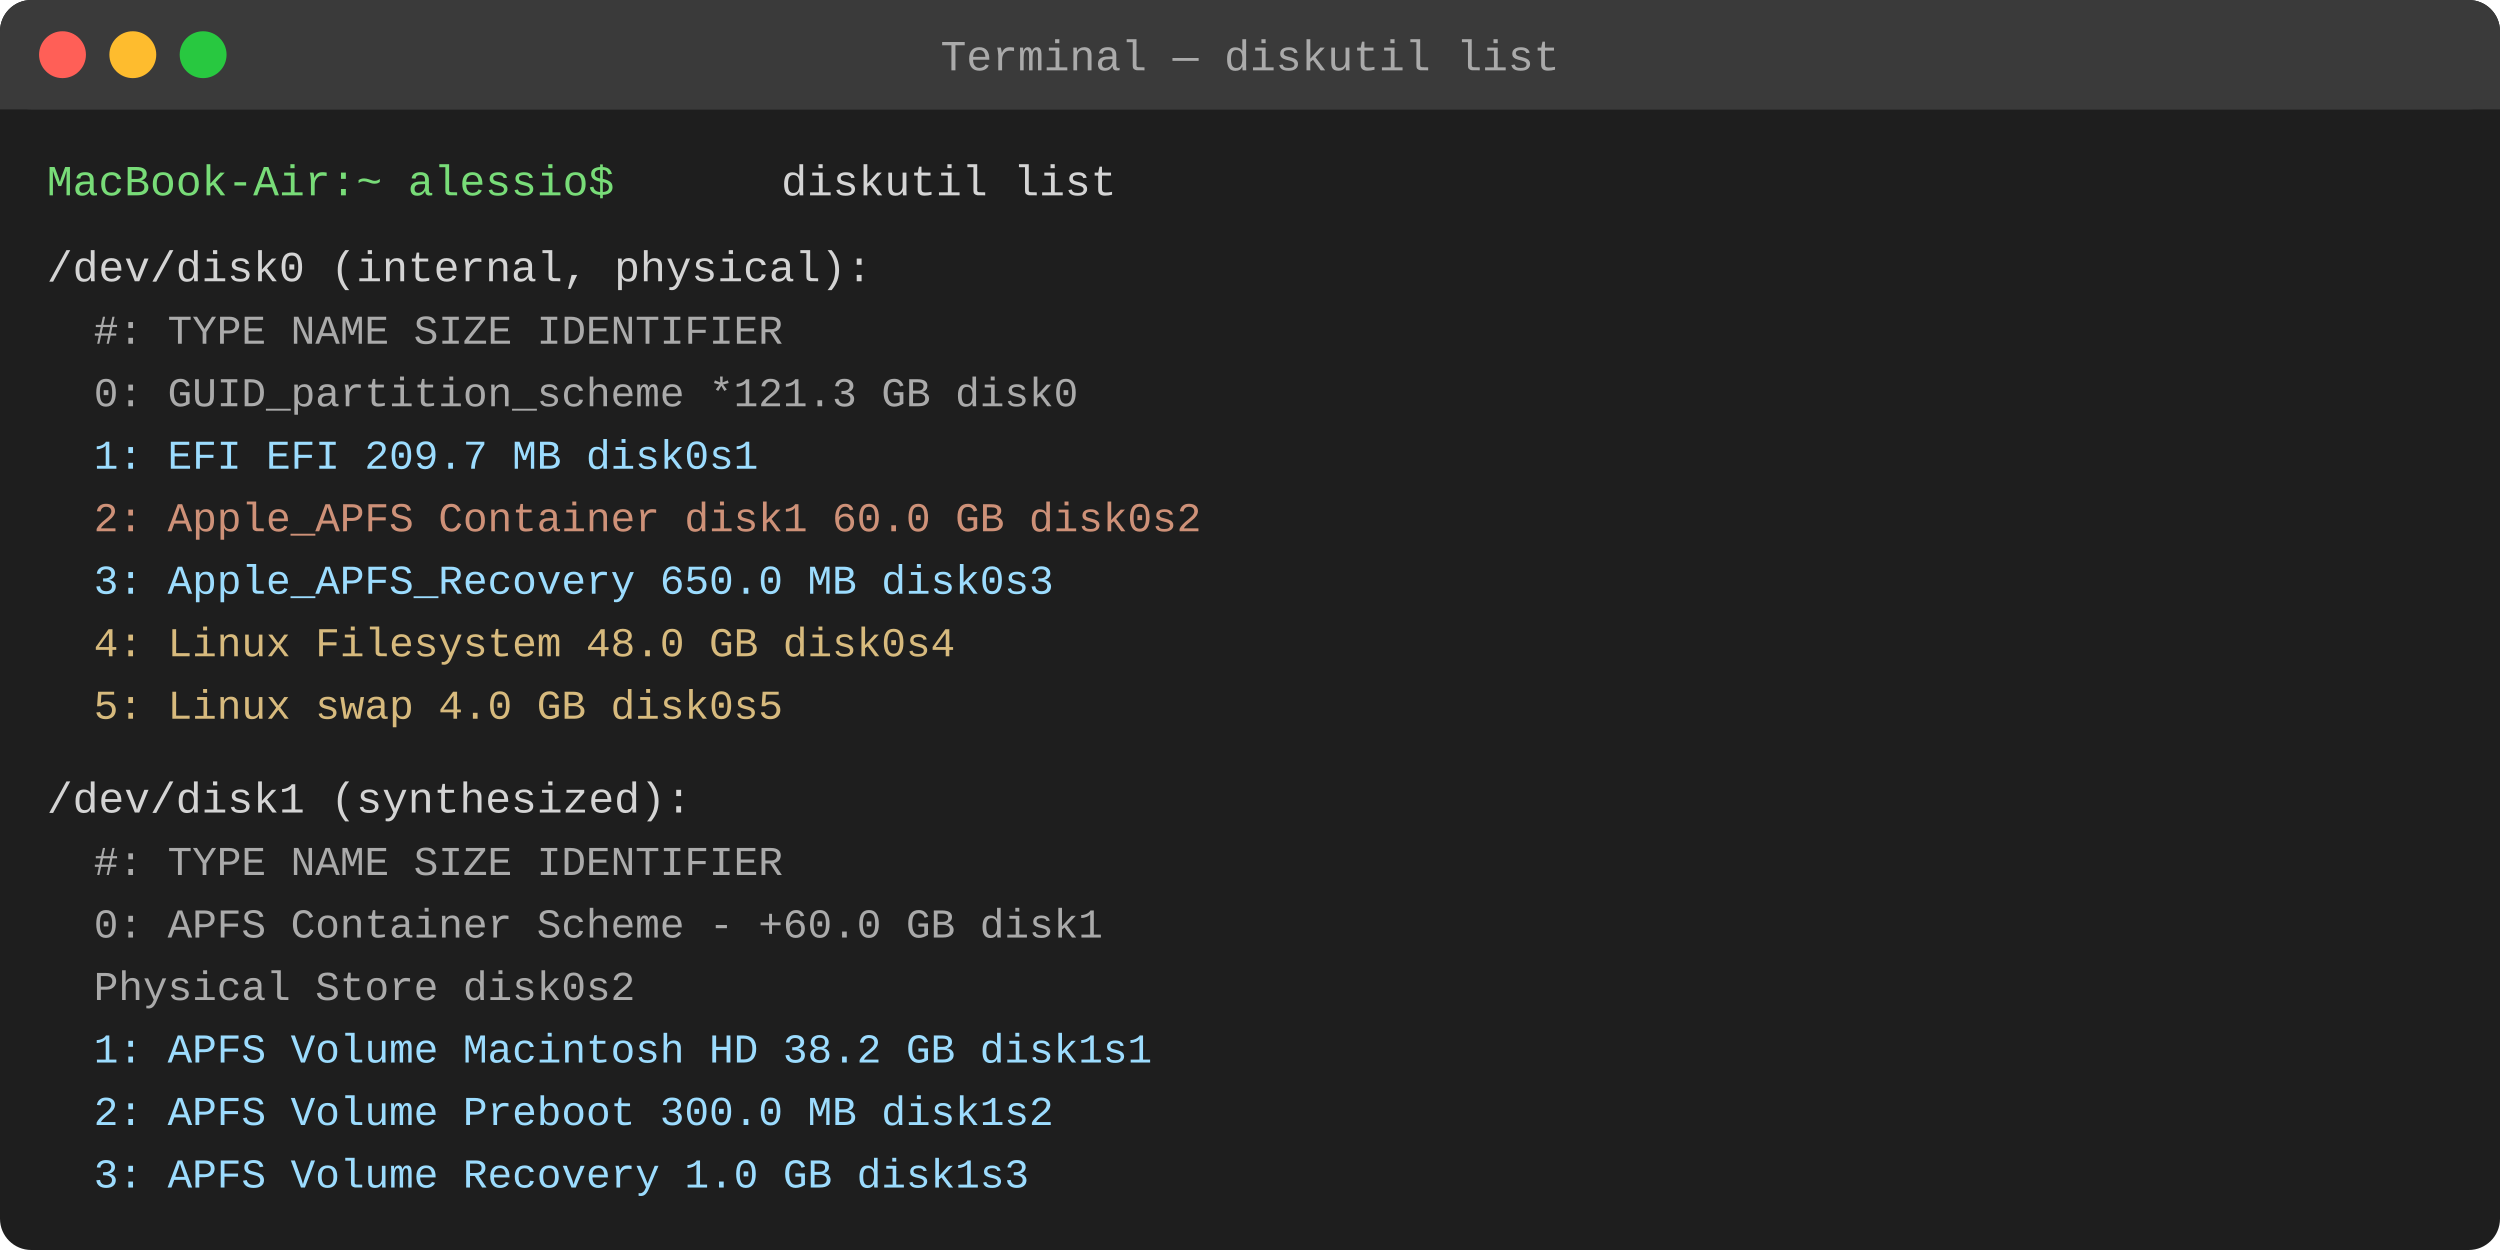
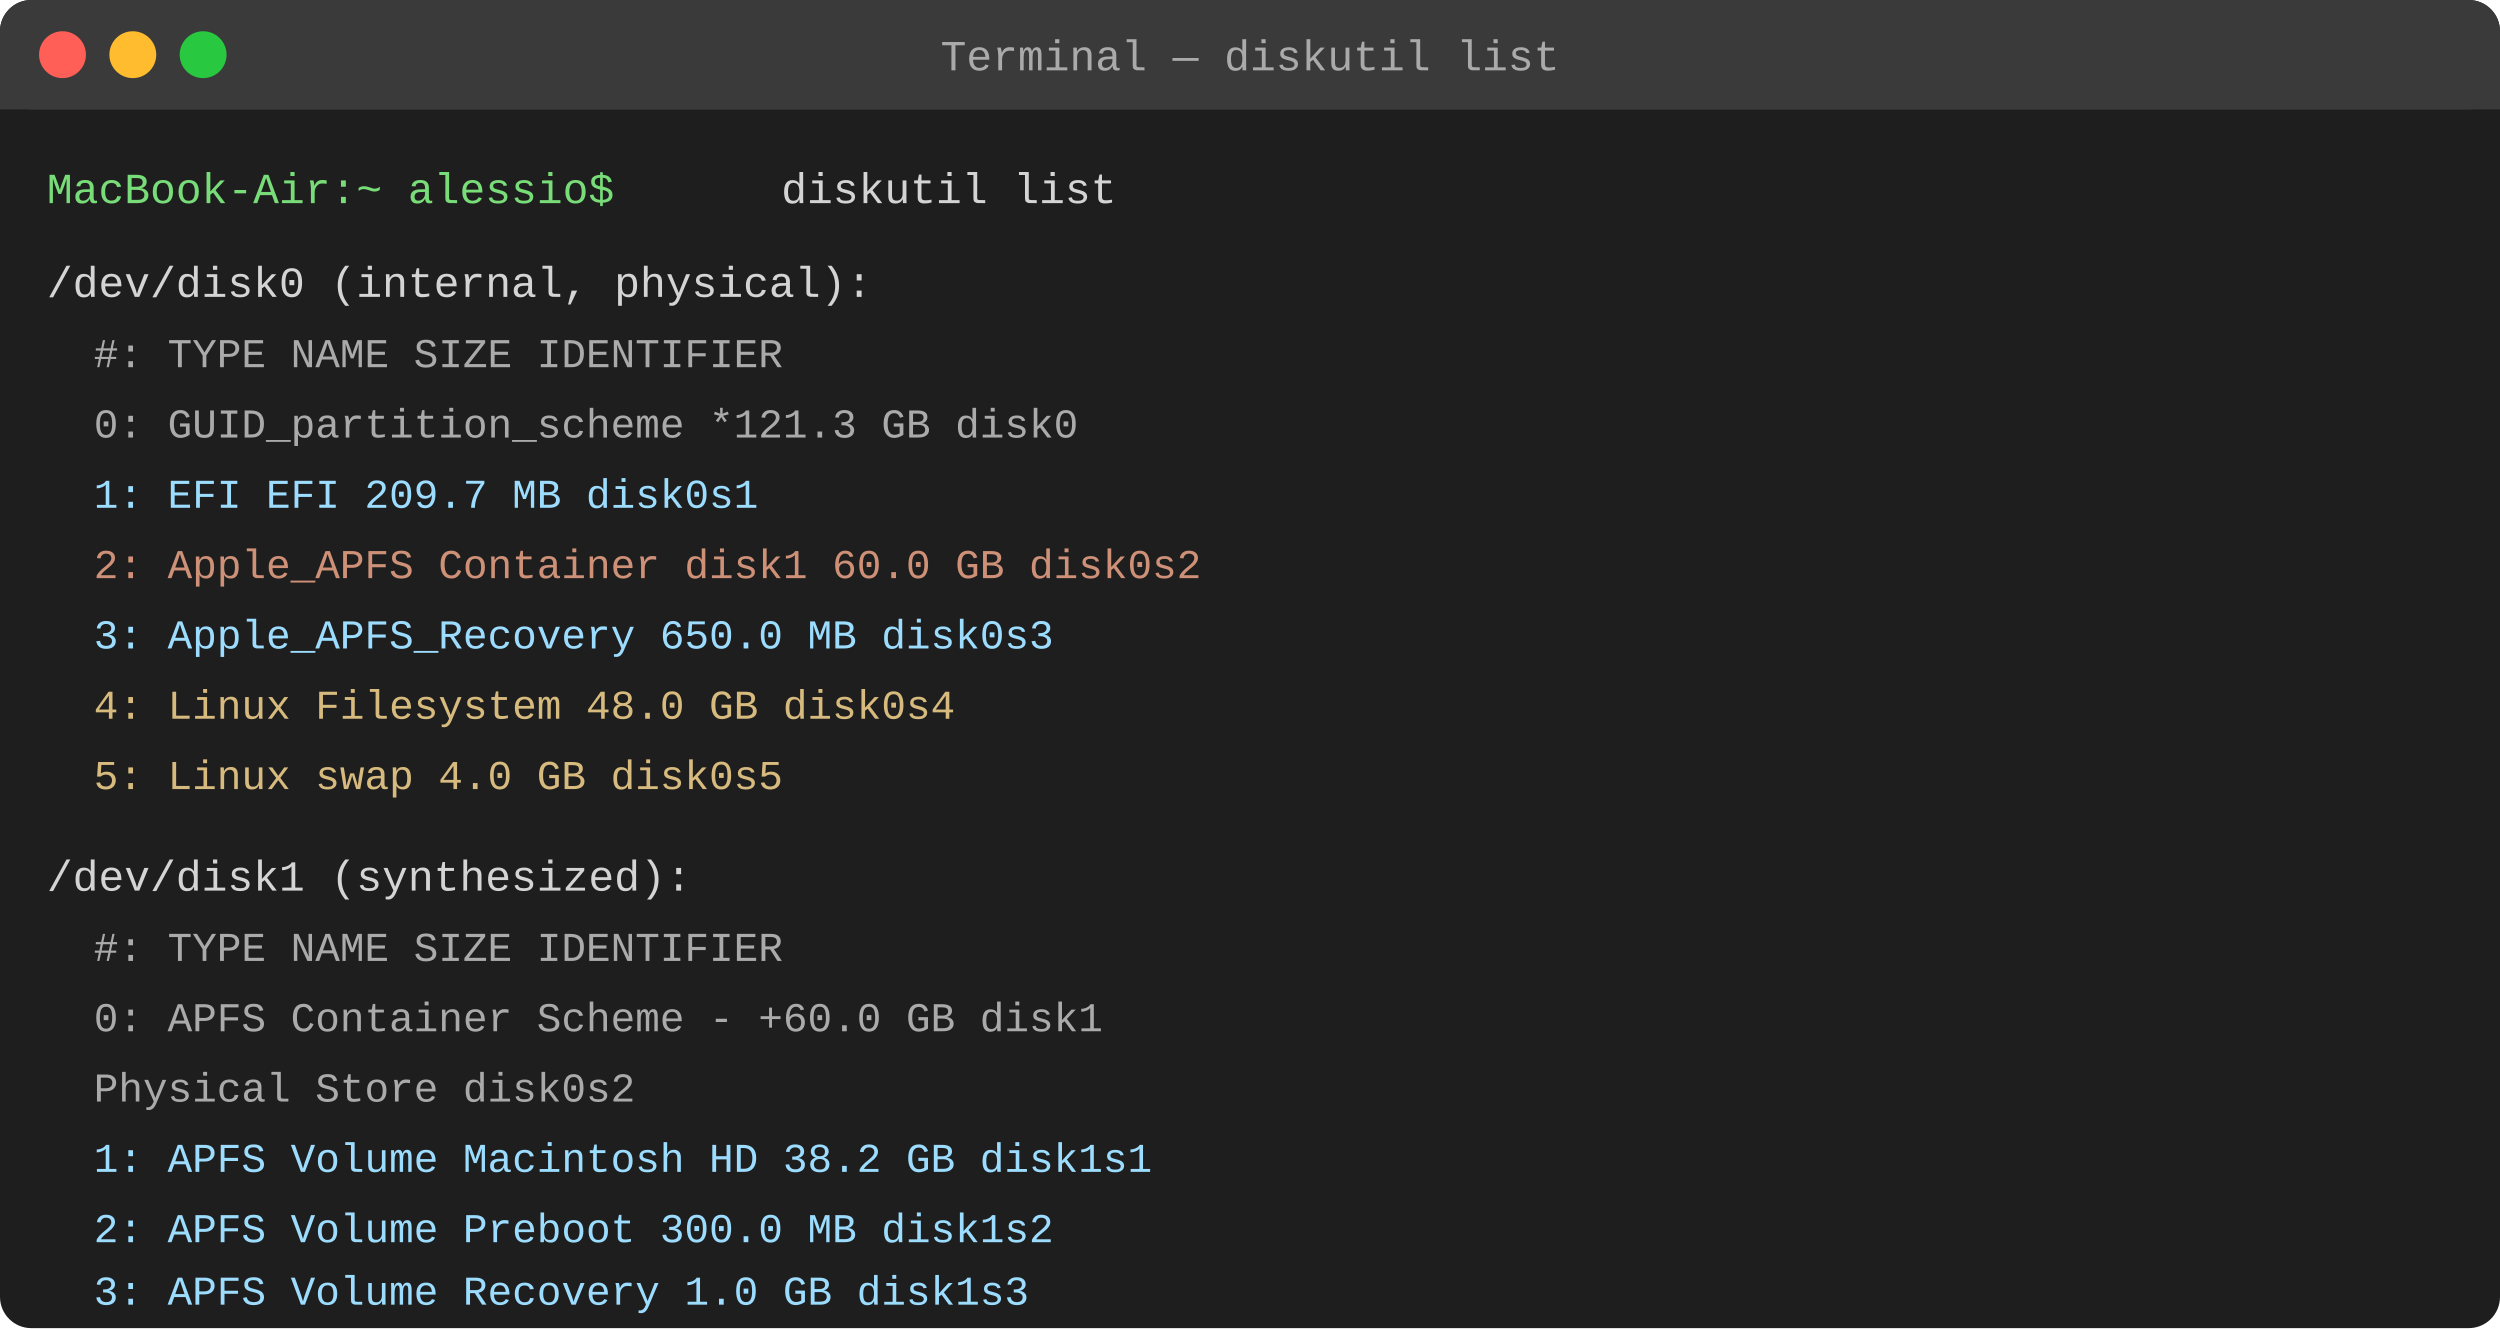
- <svg xmlns="http://www.w3.org/2000/svg" viewBox="0 0 640 320" font-family="'Menlo','Courier New',monospace">
-   <rect width="640" height="320" rx="8" fill="#1e1e1e" />
+ <svg xmlns="http://www.w3.org/2000/svg" viewBox="0 0 640 340" font-family="'Menlo','Courier New',monospace">
+   <rect width="640" height="340" rx="8" fill="#1e1e1e" />
  <rect x="0" y="0" width="640" height="28" rx="8" fill="#3a3a3a" />
  <rect x="0" y="18" width="640" height="10" fill="#3a3a3a" />
  <circle cx="16" cy="14" r="6" fill="#ff5f57" />
  <circle cx="34" cy="14" r="6" fill="#febc2e" />
  <circle cx="52" cy="14" r="6" fill="#28c840" />
  <text x="320" y="18" text-anchor="middle" font-size="11" fill="#aaa">Terminal — diskutil list</text>
-   <text x="12" y="50" font-size="11" fill="#78dc78">MacBook-Air:~ alessio$</text>
-   <text x="200" y="50" font-size="11" fill="#d4d4d4"> diskutil list</text>
-   <text x="12" y="72" font-size="11" fill="#d4d4d4">/dev/disk0 (internal, physical):</text>
-   <text x="24" y="88" font-size="10.5" fill="#aaa">   #:                       TYPE NAME                    SIZE       IDENTIFIER</text>
-   <text x="24" y="104" font-size="10.5" fill="#aaa">   0:      GUID_partition_scheme                        *121.3 GB   disk0</text>
-   <text x="24" y="120" font-size="10.5" fill="#9cdcfe">   1:                        EFI EFI                     209.7 MB   disk0s1</text>
-   <text x="24" y="136" font-size="10.5" fill="#ce9178">   2:                 Apple_APFS Container disk1         60.0 GB    disk0s2</text>
-   <text x="24" y="152" font-size="10.5" fill="#9cdcfe">   3:           Apple_APFS_Recovery                       650.0 MB   disk0s3</text>
-   <text x="24" y="168" font-size="10.5" fill="#d7ba7d">   4:           Linux Filesystem                        48.0 GB    disk0s4</text>
-   <text x="24" y="184" font-size="10.5" fill="#d7ba7d">   5:           Linux swap                              4.0 GB     disk0s5</text>
-   <text x="12" y="208" font-size="11" fill="#d4d4d4">/dev/disk1 (synthesized):</text>
-   <text x="24" y="224" font-size="10.5" fill="#aaa">   #:                       TYPE NAME                    SIZE       IDENTIFIER</text>
-   <text x="24" y="240" font-size="10.5" fill="#aaa">   0:      APFS Container Scheme -                      +60.0 GB    disk1</text>
-   <text x="24" y="256" font-size="10.5" fill="#aaa">                                 Physical Store disk0s2</text>
-   <text x="24" y="272" font-size="10.5" fill="#9cdcfe">   1:                APFS Volume Macintosh HD            38.2 GB    disk1s1</text>
-   <text x="24" y="288" font-size="10.5" fill="#9cdcfe">   2:                APFS Volume Preboot                 300.0 MB   disk1s2</text>
-   <text x="24" y="304" font-size="10.5" fill="#9cdcfe">   3:                APFS Volume Recovery                1.0 GB     disk1s3</text>
+   <text x="12" y="52" font-size="11" fill="#78dc78">MacBook-Air:~ alessio$</text>
+   <text x="200" y="52" font-size="11" fill="#d4d4d4"> diskutil list</text>
+   <text x="12" y="76" font-size="11" fill="#d4d4d4">/dev/disk0 (internal, physical):</text>
+   <text x="24" y="94" font-size="10.5" fill="#aaa">   #:                       TYPE NAME                    SIZE       IDENTIFIER</text>
+   <text x="24" y="112" font-size="10.5" fill="#aaa">   0:      GUID_partition_scheme                        *121.3 GB   disk0</text>
+   <text x="24" y="130" font-size="10.5" fill="#9cdcfe">   1:                        EFI EFI                     209.7 MB   disk0s1</text>
+   <text x="24" y="148" font-size="10.5" fill="#ce9178">   2:                 Apple_APFS Container disk1         60.0 GB    disk0s2</text>
+   <text x="24" y="166" font-size="10.5" fill="#9cdcfe">   3:           Apple_APFS_Recovery                       650.0 MB   disk0s3</text>
+   <text x="24" y="184" font-size="10.5" fill="#d7ba7d">   4:           Linux Filesystem                        48.0 GB    disk0s4</text>
+   <text x="24" y="202" font-size="10.5" fill="#d7ba7d">   5:           Linux swap                              4.0 GB     disk0s5</text>
+   <text x="12" y="228" font-size="11" fill="#d4d4d4">/dev/disk1 (synthesized):</text>
+   <text x="24" y="246" font-size="10.5" fill="#aaa">   #:                       TYPE NAME                    SIZE       IDENTIFIER</text>
+   <text x="24" y="264" font-size="10.5" fill="#aaa">   0:      APFS Container Scheme -                      +60.0 GB    disk1</text>
+   <text x="24" y="282" font-size="10.5" fill="#aaa">                                 Physical Store disk0s2</text>
+   <text x="24" y="300" font-size="10.5" fill="#9cdcfe">   1:                APFS Volume Macintosh HD            38.2 GB    disk1s1</text>
+   <text x="24" y="318" font-size="10.5" fill="#9cdcfe">   2:                APFS Volume Preboot                 300.0 MB   disk1s2</text>
+   <text x="24" y="334" font-size="10.5" fill="#9cdcfe">   3:                APFS Volume Recovery                1.0 GB     disk1s3</text>
</svg>
